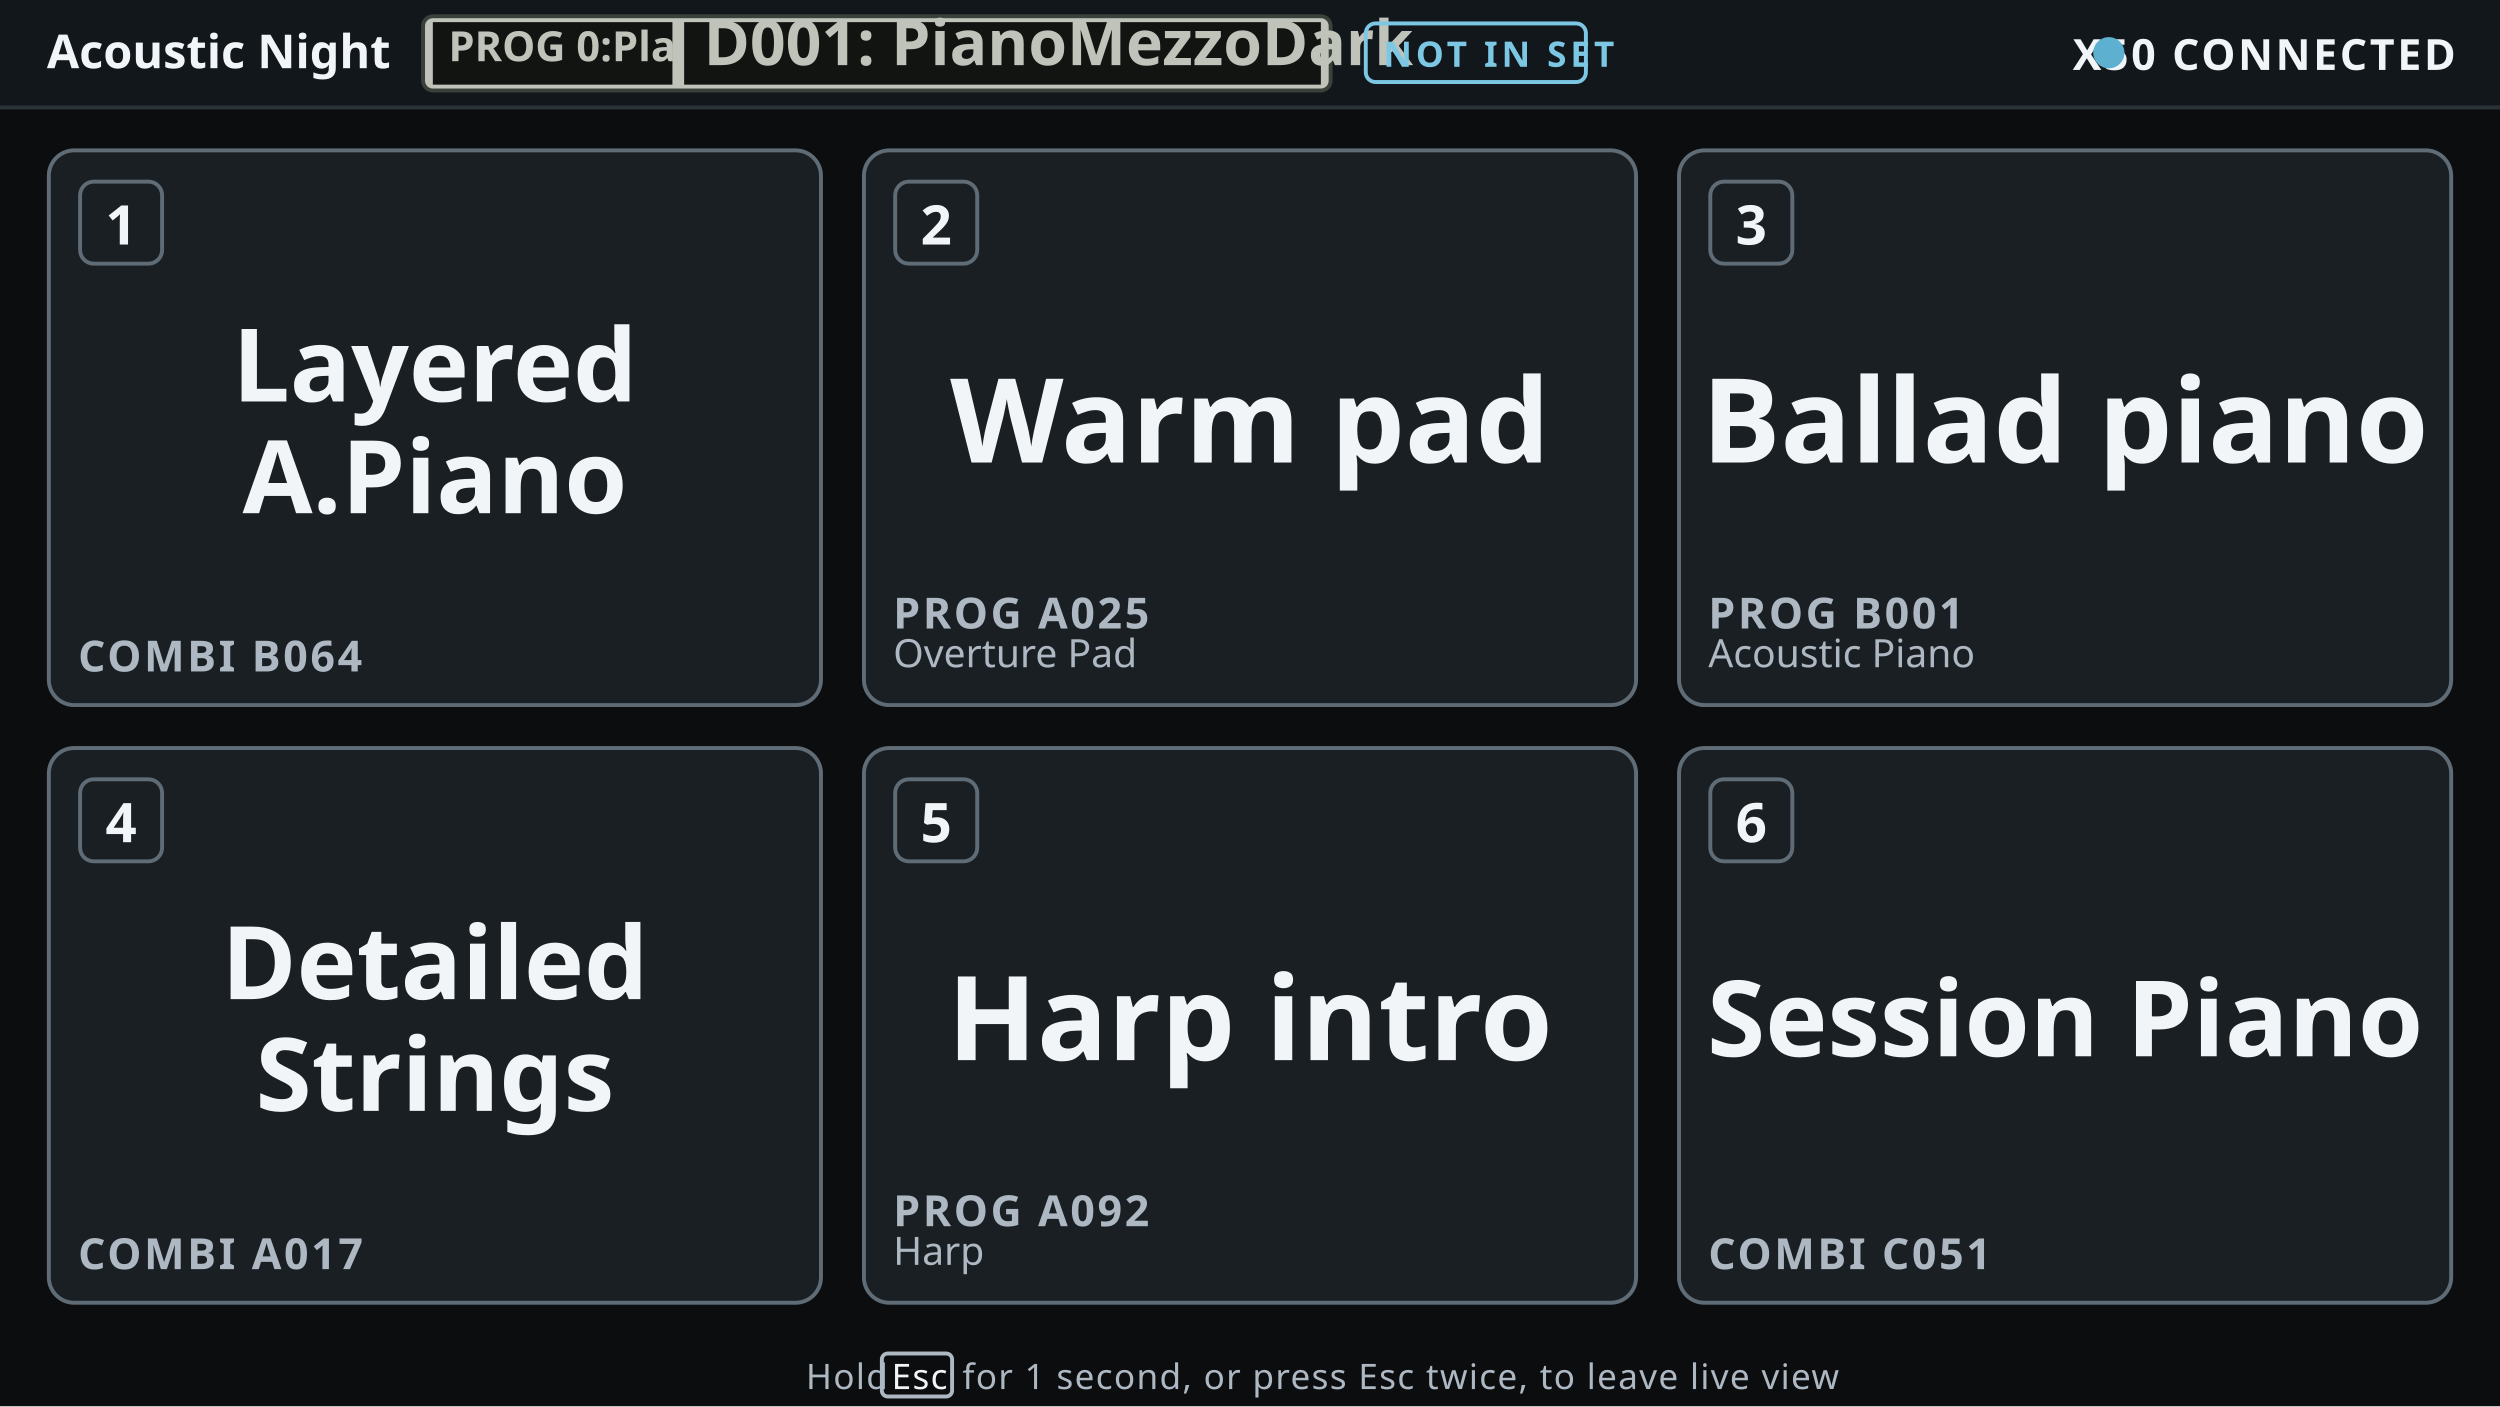
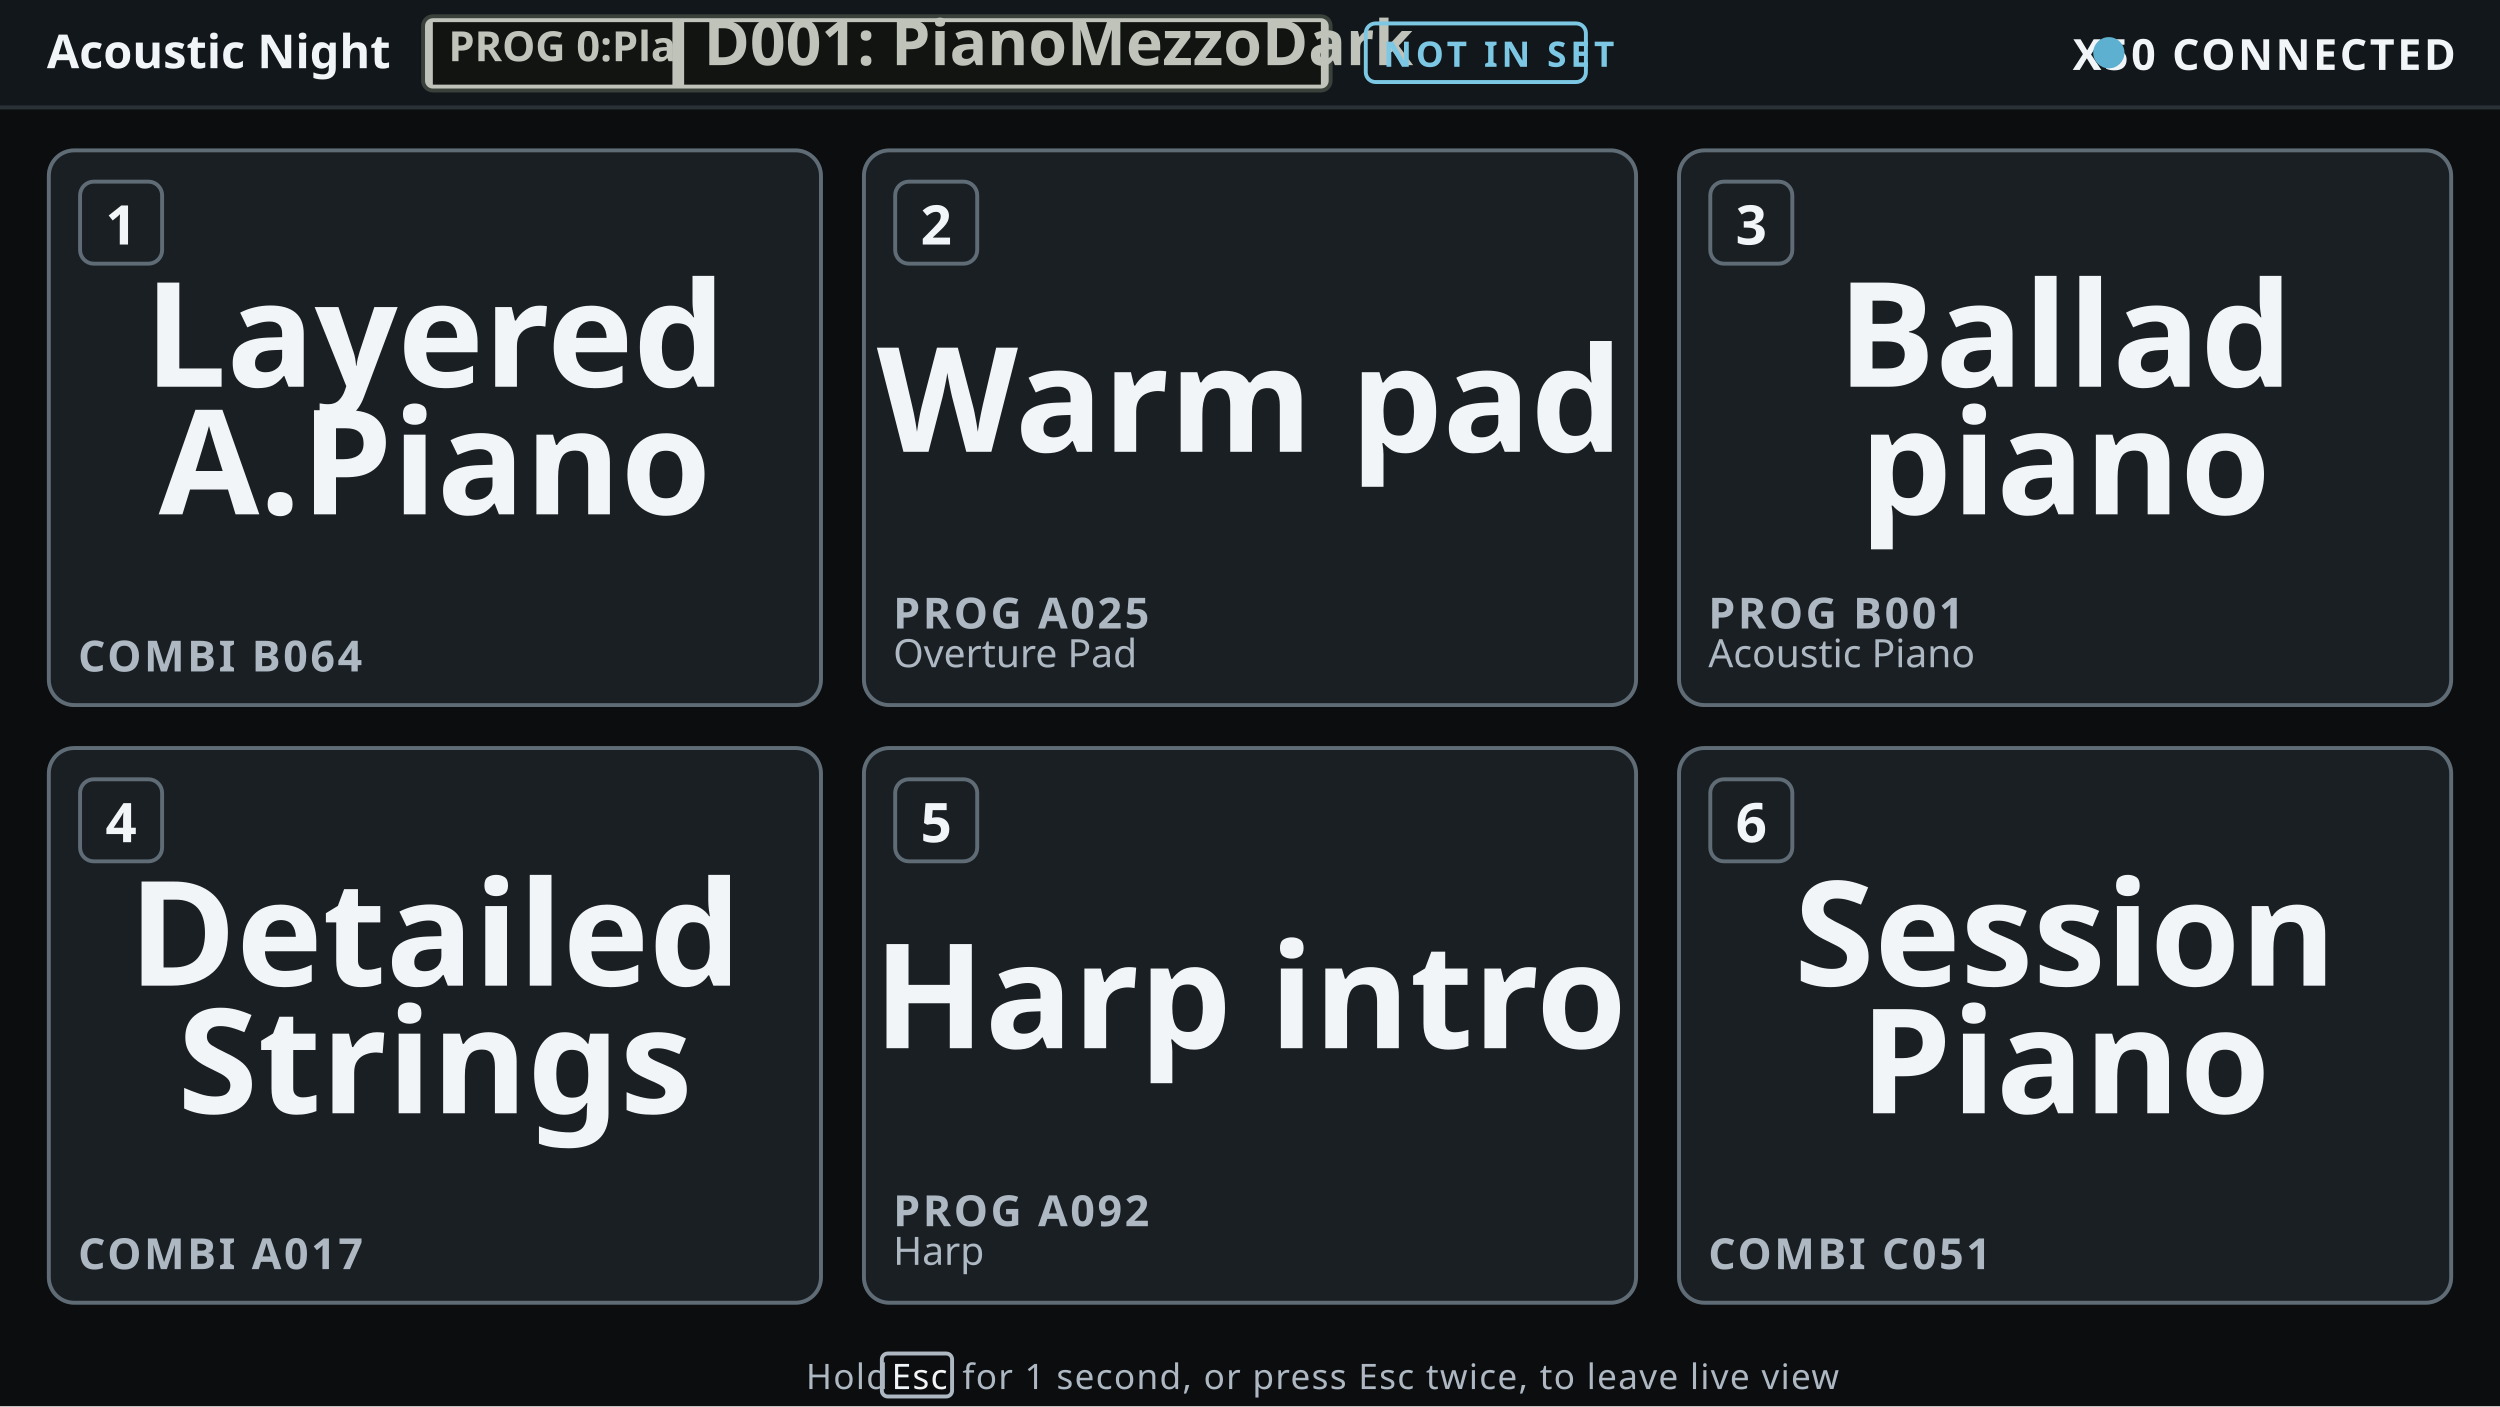
<svg xmlns="http://www.w3.org/2000/svg" width="1920" height="1080" viewBox="0 0 1920 1080">
  <rect x="0" y="0" width="1920" height="1080" fill="#0B0D0F" />
  <rect x="0" y="0" width="1920" height="84" fill="#12171B" />
  <rect x="0" y="81" width="1920" height="3" fill="#2A3238" />
  <text x="36" y="52.38" text-anchor="start" style="font-family:'Atkinson Hyperlegible';font-weight:700;font-size:36px;fill:#F2F5F7;">Acoustic Night</text>
  <rect x="323.42" y="11" width="700" height="60" rx="9" fill="#3A413B" />
  <rect x="326.42" y="14" width="694" height="54" rx="6" fill="#BFC3BA" />
  <rect x="332.42" y="17" width="184" height="48" fill="#111411" />
  <text x="344.42" y="47" text-anchor="start" style="font-family:'Pixel Operator X50';font-weight:700;font-size:32px;fill:#BFC3BA;">PROG 0:Play</text>
  <rect x="525.42" y="17" width="489" height="48" fill="#111411" />
  <text x="540.42" y="50" text-anchor="start" style="font-family:'Pixel Operator X50';font-weight:700;font-size:48px;fill:#BFC3BA;">D001: PianoMezzoDark</text>
  <rect x="1048.92" y="18" width="169.05" height="45" rx="7.5" fill="none" stroke="#7CC8E4" stroke-width="3" />
  <text x="1062.42" y="51.3" text-anchor="start" style="font-family:'Barlow Semi Condensed';font-weight:600;font-size:27px;fill:#7CC8E4;letter-spacing:3px;">NOT IN SET</text>
  <text x="1886" y="53.7" text-anchor="end" style="font-family:'Barlow Semi Condensed';font-weight:600;font-size:33px;fill:#F2F5F7;letter-spacing:2px;">X50 CONNECTED</text>
  <circle cx="1619.59" cy="40.5" r="12" fill="#5DB0D0" />
  <rect x="36" y="114" width="596" height="429" rx="21" fill="#1A1F24" />
  <rect x="37.5" y="115.5" width="593" height="426" rx="19.5" fill="none" stroke="#5F6C76" stroke-width="3" />
  <rect x="61.5" y="139.5" width="63" height="63" rx="10.5" fill="none" stroke="#5F6C76" stroke-width="3" />
  <text x="93" y="187.8" text-anchor="middle" style="font-family:'Barlow Semi Condensed';font-weight:600;font-size:42px;fill:#F2F5F7;">1</text>
-   <text x="334" y="308.34" text-anchor="middle" style="font-family:'Atkinson Hyperlegible';font-weight:700;font-size:78px;fill:#F2F5F7;">Layered</text>
-   <text x="334" y="394.14" text-anchor="middle" style="font-family:'Atkinson Hyperlegible';font-weight:700;font-size:78px;fill:#F2F5F7;">A.Piano</text>
+   <text x="334" y="297" text-anchor="middle" style="font-family:'Pixel Operator X50';font-weight:700;font-size:112px;fill:#F2F5F7;">Layered</text>
+   <text x="334" y="395" text-anchor="middle" style="font-family:'Pixel Operator X50';font-weight:700;font-size:112px;fill:#F2F5F7;">A.Piano</text>
  <text x="60" y="515.7" text-anchor="start" style="font-family:'Barlow Semi Condensed';font-weight:600;font-size:33px;fill:#AEB8C2;letter-spacing:2px;">COMBI B064</text>
  <rect x="662" y="114" width="596" height="429" rx="21" fill="#1A1F24" />
  <rect x="663.5" y="115.5" width="593" height="426" rx="19.5" fill="none" stroke="#5F6C76" stroke-width="3" />
  <rect x="687.5" y="139.5" width="63" height="63" rx="10.5" fill="none" stroke="#5F6C76" stroke-width="3" />
  <text x="719" y="187.8" text-anchor="middle" style="font-family:'Barlow Semi Condensed';font-weight:600;font-size:42px;fill:#F2F5F7;">2</text>
-   <text x="960" y="355.2" text-anchor="middle" style="font-family:'Atkinson Hyperlegible';font-weight:700;font-size:90px;fill:#F2F5F7;">Warm pad</text>
+   <text x="960" y="347" text-anchor="middle" style="font-family:'Pixel Operator X50';font-weight:700;font-size:112px;fill:#F2F5F7;">Warm pad</text>
  <text x="686" y="512.4" text-anchor="start" style="font-family:'Atkinson Hyperlegible';font-weight:400;font-size:30px;fill:#AEB8C2;">Overture Pad</text>
  <text x="686" y="482.7" text-anchor="start" style="font-family:'Barlow Semi Condensed';font-weight:600;font-size:33px;fill:#AEB8C2;letter-spacing:2px;">PROG A025</text>
  <rect x="1288" y="114" width="596" height="429" rx="21" fill="#1A1F24" />
  <rect x="1289.5" y="115.5" width="593" height="426" rx="19.5" fill="none" stroke="#5F6C76" stroke-width="3" />
  <rect x="1313.5" y="139.5" width="63" height="63" rx="10.5" fill="none" stroke="#5F6C76" stroke-width="3" />
  <text x="1345" y="187.8" text-anchor="middle" style="font-family:'Barlow Semi Condensed';font-weight:600;font-size:42px;fill:#F2F5F7;">3</text>
-   <text x="1586" y="355.2" text-anchor="middle" style="font-family:'Atkinson Hyperlegible';font-weight:700;font-size:90px;fill:#F2F5F7;">Ballad piano</text>
+   <text x="1586" y="297" text-anchor="middle" style="font-family:'Pixel Operator X50';font-weight:700;font-size:112px;fill:#F2F5F7;">Ballad</text>
+   <text x="1586" y="395" text-anchor="middle" style="font-family:'Pixel Operator X50';font-weight:700;font-size:112px;fill:#F2F5F7;">piano</text>
  <text x="1312" y="512.4" text-anchor="start" style="font-family:'Atkinson Hyperlegible';font-weight:400;font-size:30px;fill:#AEB8C2;">Acoustic Piano</text>
  <text x="1312" y="482.7" text-anchor="start" style="font-family:'Barlow Semi Condensed';font-weight:600;font-size:33px;fill:#AEB8C2;letter-spacing:2px;">PROG B001</text>
  <rect x="36" y="573" width="596" height="429" rx="21" fill="#1A1F24" />
  <rect x="37.5" y="574.5" width="593" height="426" rx="19.5" fill="none" stroke="#5F6C76" stroke-width="3" />
  <rect x="61.5" y="598.5" width="63" height="63" rx="10.5" fill="none" stroke="#5F6C76" stroke-width="3" />
  <text x="93" y="646.8" text-anchor="middle" style="font-family:'Barlow Semi Condensed';font-weight:600;font-size:42px;fill:#F2F5F7;">4</text>
-   <text x="334" y="767.34" text-anchor="middle" style="font-family:'Atkinson Hyperlegible';font-weight:700;font-size:78px;fill:#F2F5F7;">Detailed</text>
-   <text x="334" y="853.14" text-anchor="middle" style="font-family:'Atkinson Hyperlegible';font-weight:700;font-size:78px;fill:#F2F5F7;">Strings</text>
+   <text x="334" y="757" text-anchor="middle" style="font-family:'Pixel Operator X50';font-weight:700;font-size:112px;fill:#F2F5F7;">Detailed</text>
+   <text x="334" y="855" text-anchor="middle" style="font-family:'Pixel Operator X50';font-weight:700;font-size:112px;fill:#F2F5F7;">Strings</text>
  <text x="60" y="974.7" text-anchor="start" style="font-family:'Barlow Semi Condensed';font-weight:600;font-size:33px;fill:#AEB8C2;letter-spacing:2px;">COMBI A017</text>
  <rect x="662" y="573" width="596" height="429" rx="21" fill="#1A1F24" />
  <rect x="663.5" y="574.5" width="593" height="426" rx="19.5" fill="none" stroke="#5F6C76" stroke-width="3" />
  <rect x="687.5" y="598.5" width="63" height="63" rx="10.5" fill="none" stroke="#5F6C76" stroke-width="3" />
  <text x="719" y="646.8" text-anchor="middle" style="font-family:'Barlow Semi Condensed';font-weight:600;font-size:42px;fill:#F2F5F7;">5</text>
-   <text x="960" y="814.2" text-anchor="middle" style="font-family:'Atkinson Hyperlegible';font-weight:700;font-size:90px;fill:#F2F5F7;">Harp intro</text>
+   <text x="960" y="805" text-anchor="middle" style="font-family:'Pixel Operator X50';font-weight:700;font-size:112px;fill:#F2F5F7;">Harp intro</text>
  <text x="686" y="971.4" text-anchor="start" style="font-family:'Atkinson Hyperlegible';font-weight:400;font-size:30px;fill:#AEB8C2;">Harp</text>
  <text x="686" y="941.7" text-anchor="start" style="font-family:'Barlow Semi Condensed';font-weight:600;font-size:33px;fill:#AEB8C2;letter-spacing:2px;">PROG A092</text>
  <rect x="1288" y="573" width="596" height="429" rx="21" fill="#1A1F24" />
  <rect x="1289.5" y="574.5" width="593" height="426" rx="19.5" fill="none" stroke="#5F6C76" stroke-width="3" />
  <rect x="1313.5" y="598.5" width="63" height="63" rx="10.5" fill="none" stroke="#5F6C76" stroke-width="3" />
  <text x="1345" y="646.8" text-anchor="middle" style="font-family:'Barlow Semi Condensed';font-weight:600;font-size:42px;fill:#F2F5F7;">6</text>
-   <text x="1586" y="811.23" text-anchor="middle" style="font-family:'Atkinson Hyperlegible';font-weight:700;font-size:81px;fill:#F2F5F7;">Session Piano</text>
+   <text x="1586" y="757" text-anchor="middle" style="font-family:'Pixel Operator X50';font-weight:700;font-size:112px;fill:#F2F5F7;">Session</text>
+   <text x="1586" y="855" text-anchor="middle" style="font-family:'Pixel Operator X50';font-weight:700;font-size:112px;fill:#F2F5F7;">Piano</text>
  <text x="1312" y="974.7" text-anchor="start" style="font-family:'Barlow Semi Condensed';font-weight:600;font-size:33px;fill:#AEB8C2;letter-spacing:2px;">COMBI C051</text>
  <text x="618.95" y="1066.8" text-anchor="start" style="font-family:'Barlow Semi Condensed';font-weight:500;font-size:27px;fill:#AEB8C2;letter-spacing:1px;">Hold</text>
  <rect x="677.26" y="1039.5" width="53.94" height="33" rx="4.5" fill="none" stroke="#AEB8C2" stroke-width="3" />
  <text x="684.76" y="1066.8" text-anchor="start" style="font-family:'Barlow Semi Condensed';font-weight:500;font-size:27px;fill:#F2F5F7;letter-spacing:1px;">Esc</text>
  <text x="739.1" y="1066.8" text-anchor="start" style="font-family:'Barlow Semi Condensed';font-weight:500;font-size:27px;fill:#AEB8C2;letter-spacing:1px;">for 1 second, or press Esc twice, to leave live view</text>
</svg>
